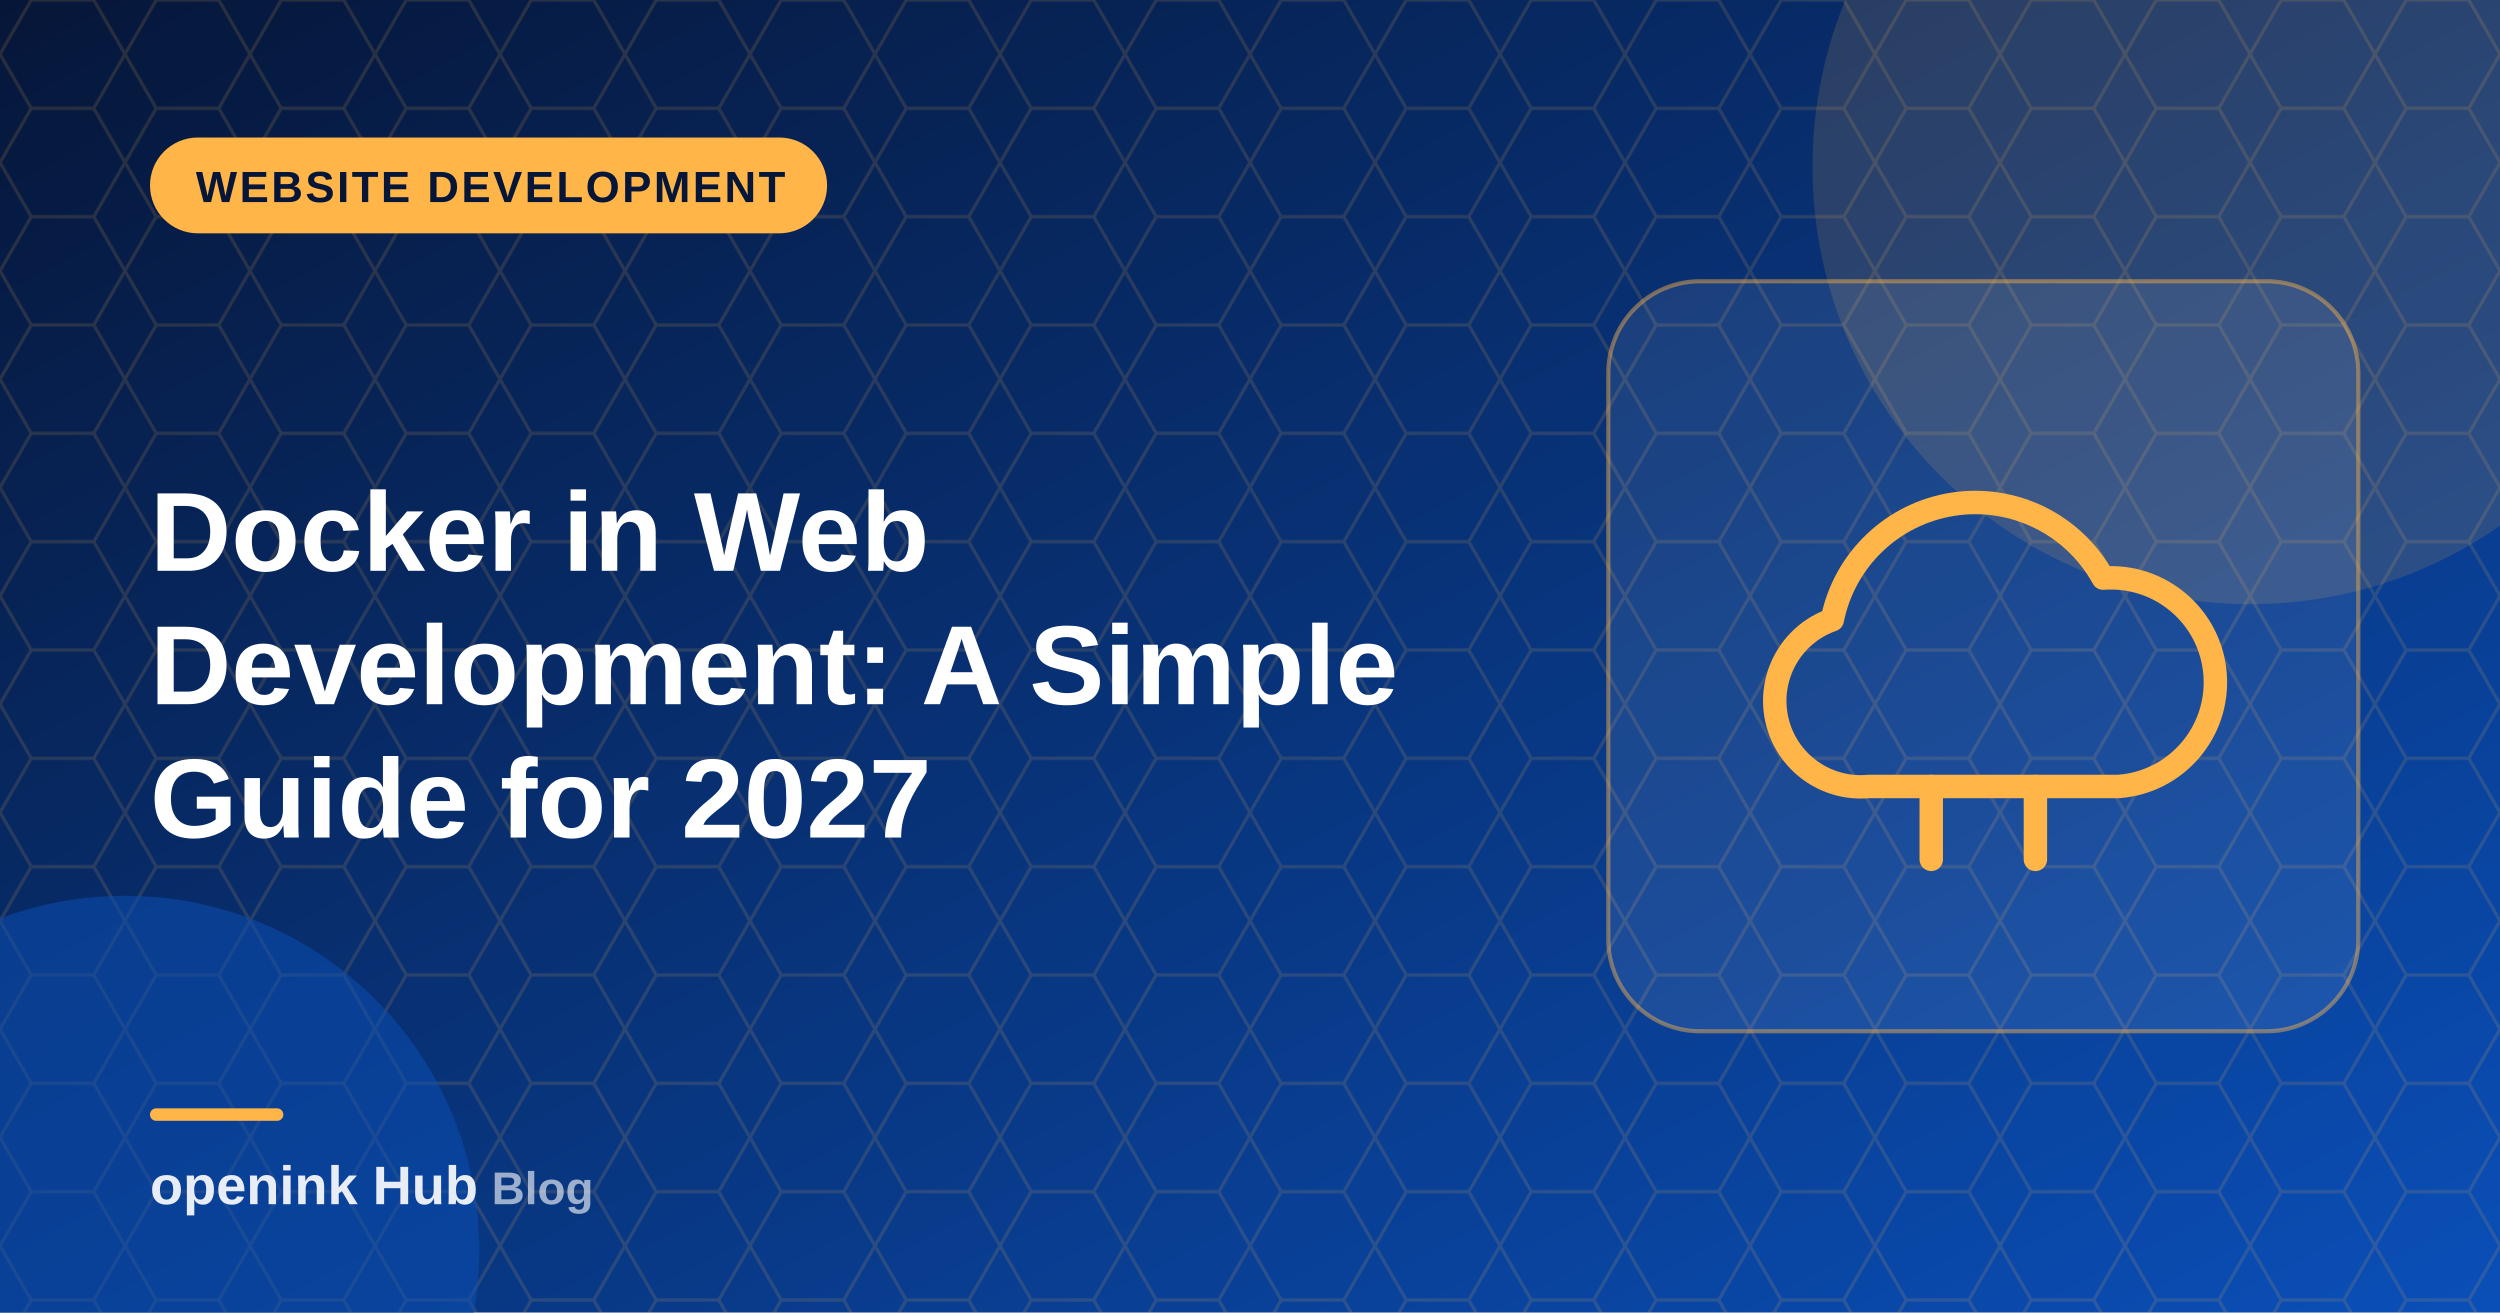
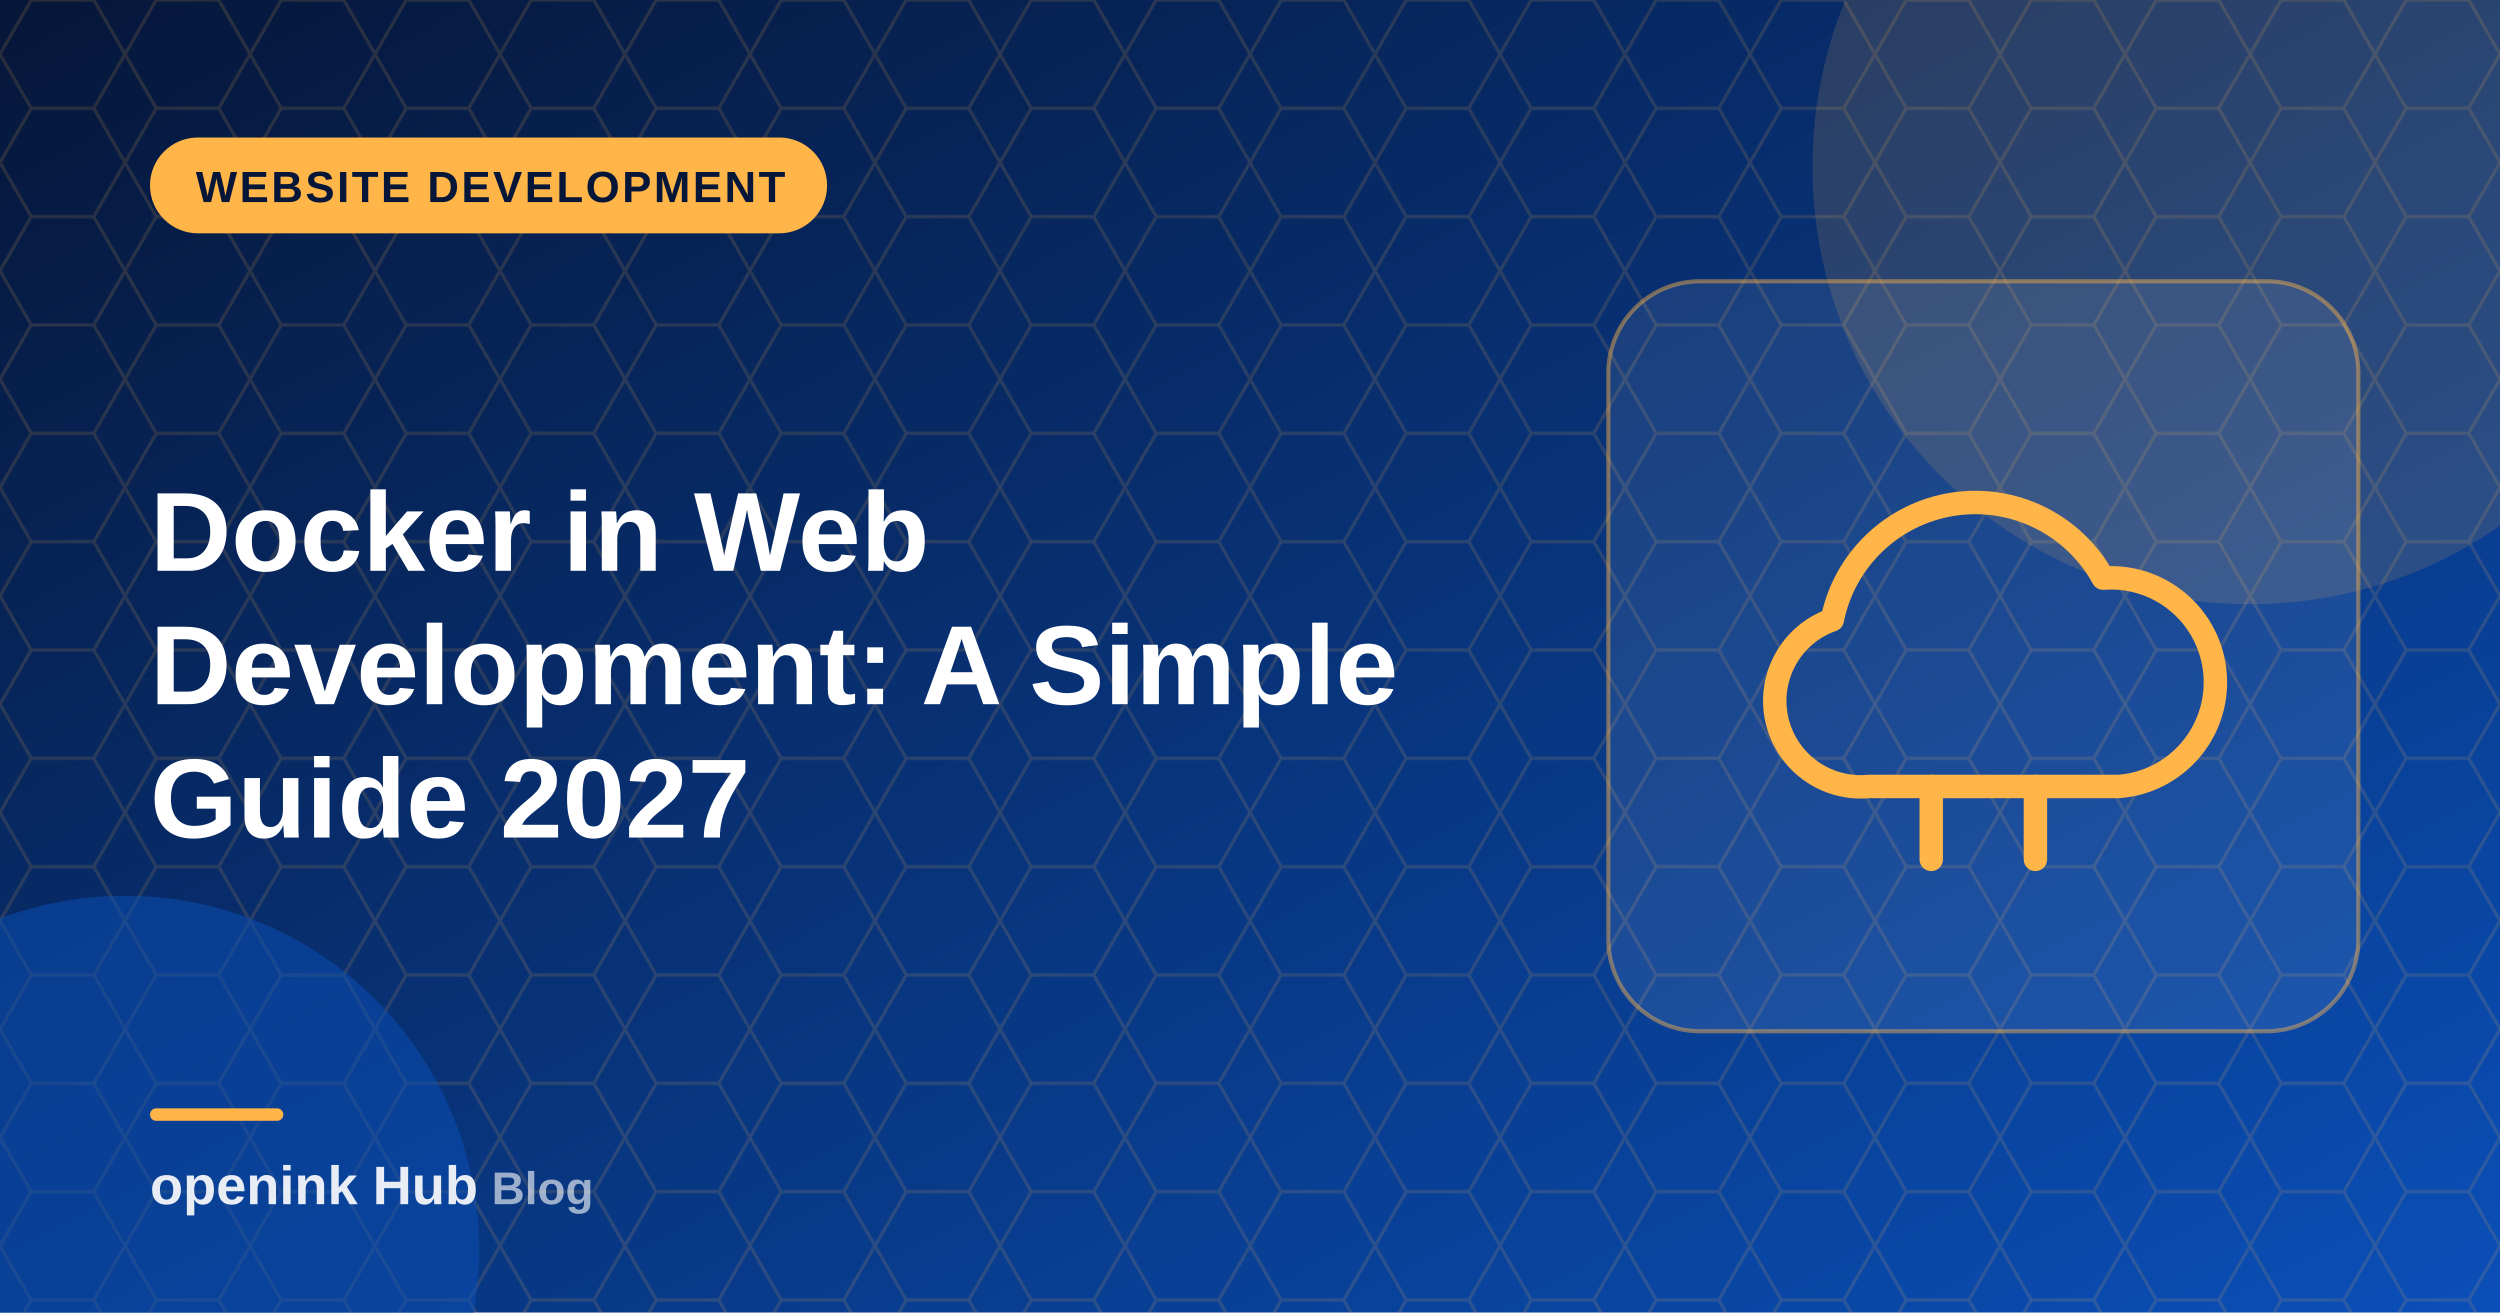
- <svg xmlns="http://www.w3.org/2000/svg" width="1200" height="630" viewBox="0 0 1200 630" role="img" aria-label="Docker in Web Development: A Simple Guide for 2027">
+ <svg xmlns="http://www.w3.org/2000/svg" width="1200" height="630" viewBox="0 0 1200 630" role="img" aria-label="Docker in Web Development: A Simple Guide 2027">
  <defs>
    <linearGradient id="g" x1="0" y1="0" x2="1" y2="1">
      <stop offset="0" stop-color="#061638" />
      <stop offset="1" stop-color="#0a4fb8" />
    </linearGradient>
    <pattern id="p" width="60" height="52" patternUnits="userSpaceOnUse">
      <path d="M15 0h30l15 26-15 26H15L0 26Z" fill="none" stroke="#ffb547" stroke-width="1.6" />
    </pattern>
    <style>.ic{fill:none;stroke:#ffb547;stroke-width:9;stroke-linecap:round;stroke-linejoin:round}.ic .f{fill:#ffb547;stroke:none}</style>
  </defs>
  <rect width="1200" height="630" fill="url(#g)" />
  <rect width="1200" height="630" fill="url(#p)" opacity=".14" />
  <circle cx="1080" cy="80" r="210" fill="#ffb547" opacity=".14" />
  <circle cx="60" cy="600" r="170" fill="#0a4fb8" opacity=".5" />
  <rect x="772" y="135" width="360" height="360" rx="44" fill="#fff" fill-opacity=".08" stroke="#ffb547" stroke-opacity=".45" stroke-width="2" />
  <g class="ic" transform="translate(827 190) scale(1.25)">
    <path d="M56 150h96a40 40 0 0 0-6-80 56 56 0 0 0-104 16 33 33 0 0 0 14 64Z" />
    <path d="M80 178v-28M120 178v-28" />
  </g>
  <rect x="72" y="66" width="325" height="46" rx="23" fill="#ffb547" />
  <text x="94" y="97" fill="#061638" font-family="Segoe UI,Arial,sans-serif" font-size="21" font-weight="700" letter-spacing="1.2">WEBSITE DEVELOPMENT</text>
  <text x="72" y="274" fill="#fff" font-family="Segoe UI,Arial,sans-serif" font-size="54" font-weight="800">Docker in Web</text>
  <text x="72" y="338" fill="#fff" font-family="Segoe UI,Arial,sans-serif" font-size="54" font-weight="800">Development: A Simple</text>
-   <text x="72" y="402" fill="#fff" font-family="Segoe UI,Arial,sans-serif" font-size="54" font-weight="800">Guide for 2027</text>
+   <text x="72" y="402" fill="#fff" font-family="Segoe UI,Arial,sans-serif" font-size="54" font-weight="800">Guide 2027</text>
  <rect x="72" y="532" width="64" height="6" rx="3" fill="#ffb547" />
  <text x="72" y="578" fill="#fff" fill-opacity=".9" font-family="Segoe UI,Arial,sans-serif" font-size="26" font-weight="700">openink Hub</text>
  <text x="236" y="578" fill="#fff" fill-opacity=".6" font-family="Segoe UI,Arial,sans-serif" font-size="22" font-weight="600">Blog</text>
</svg>
